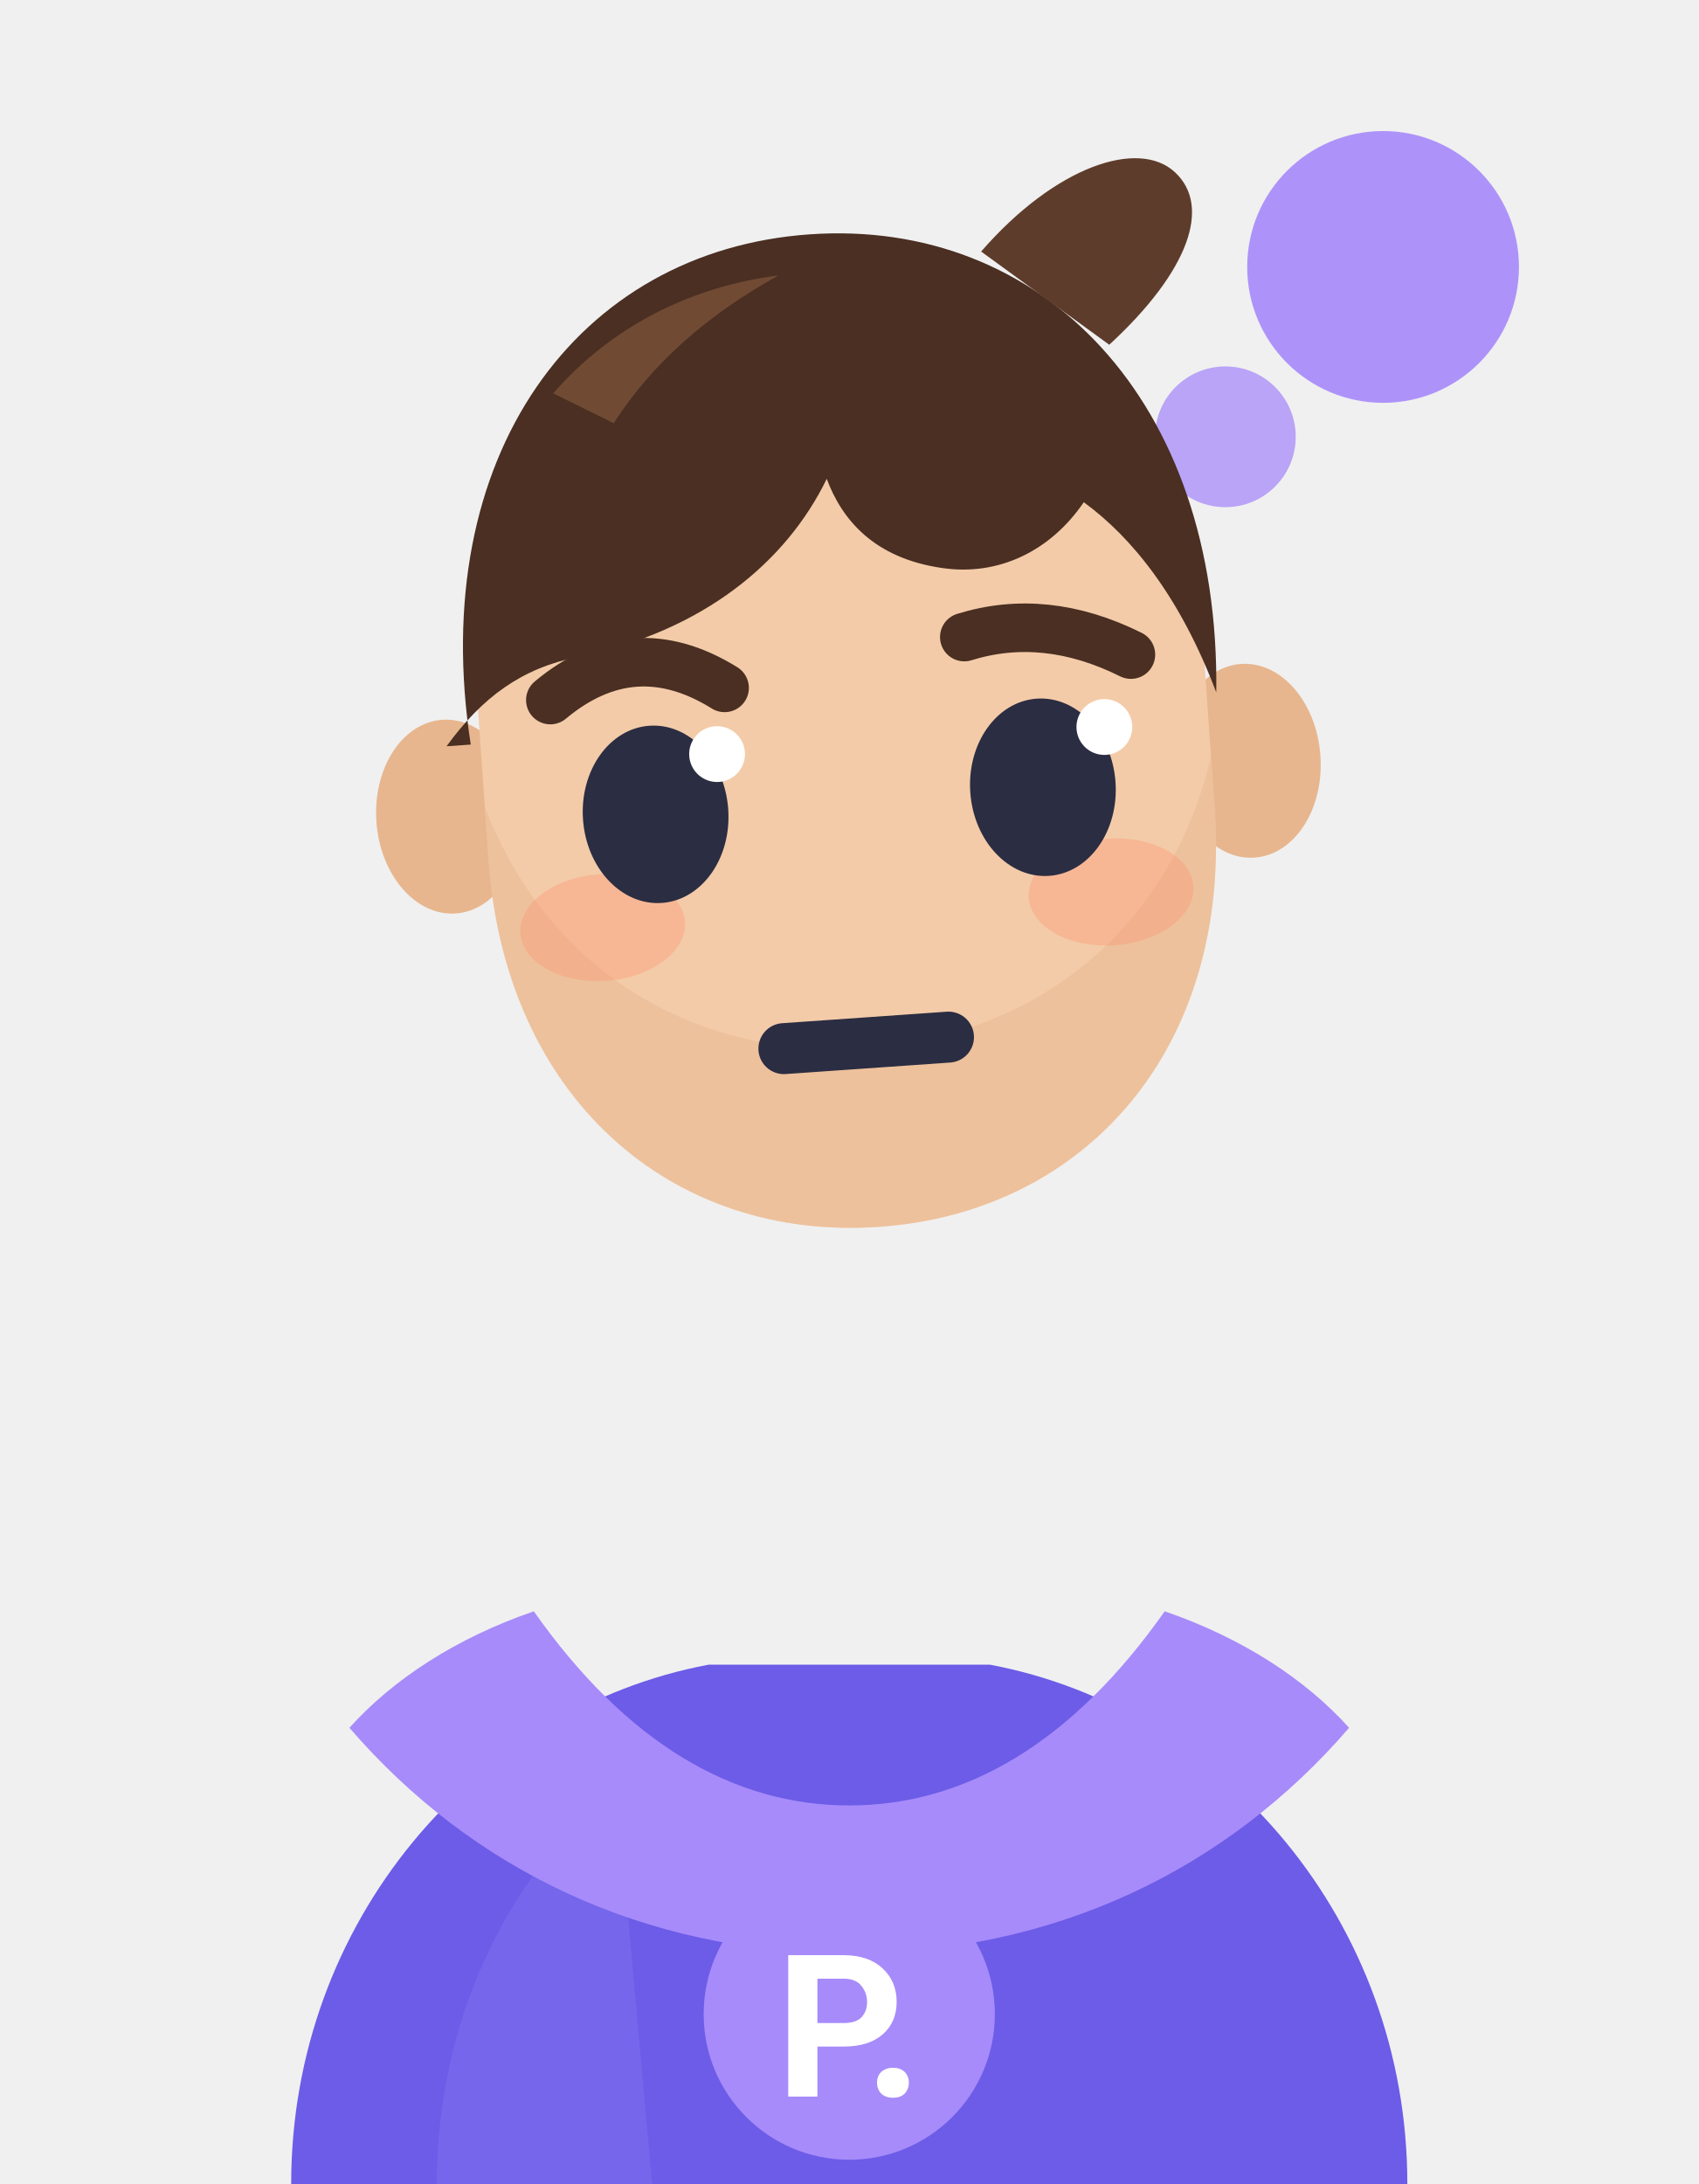
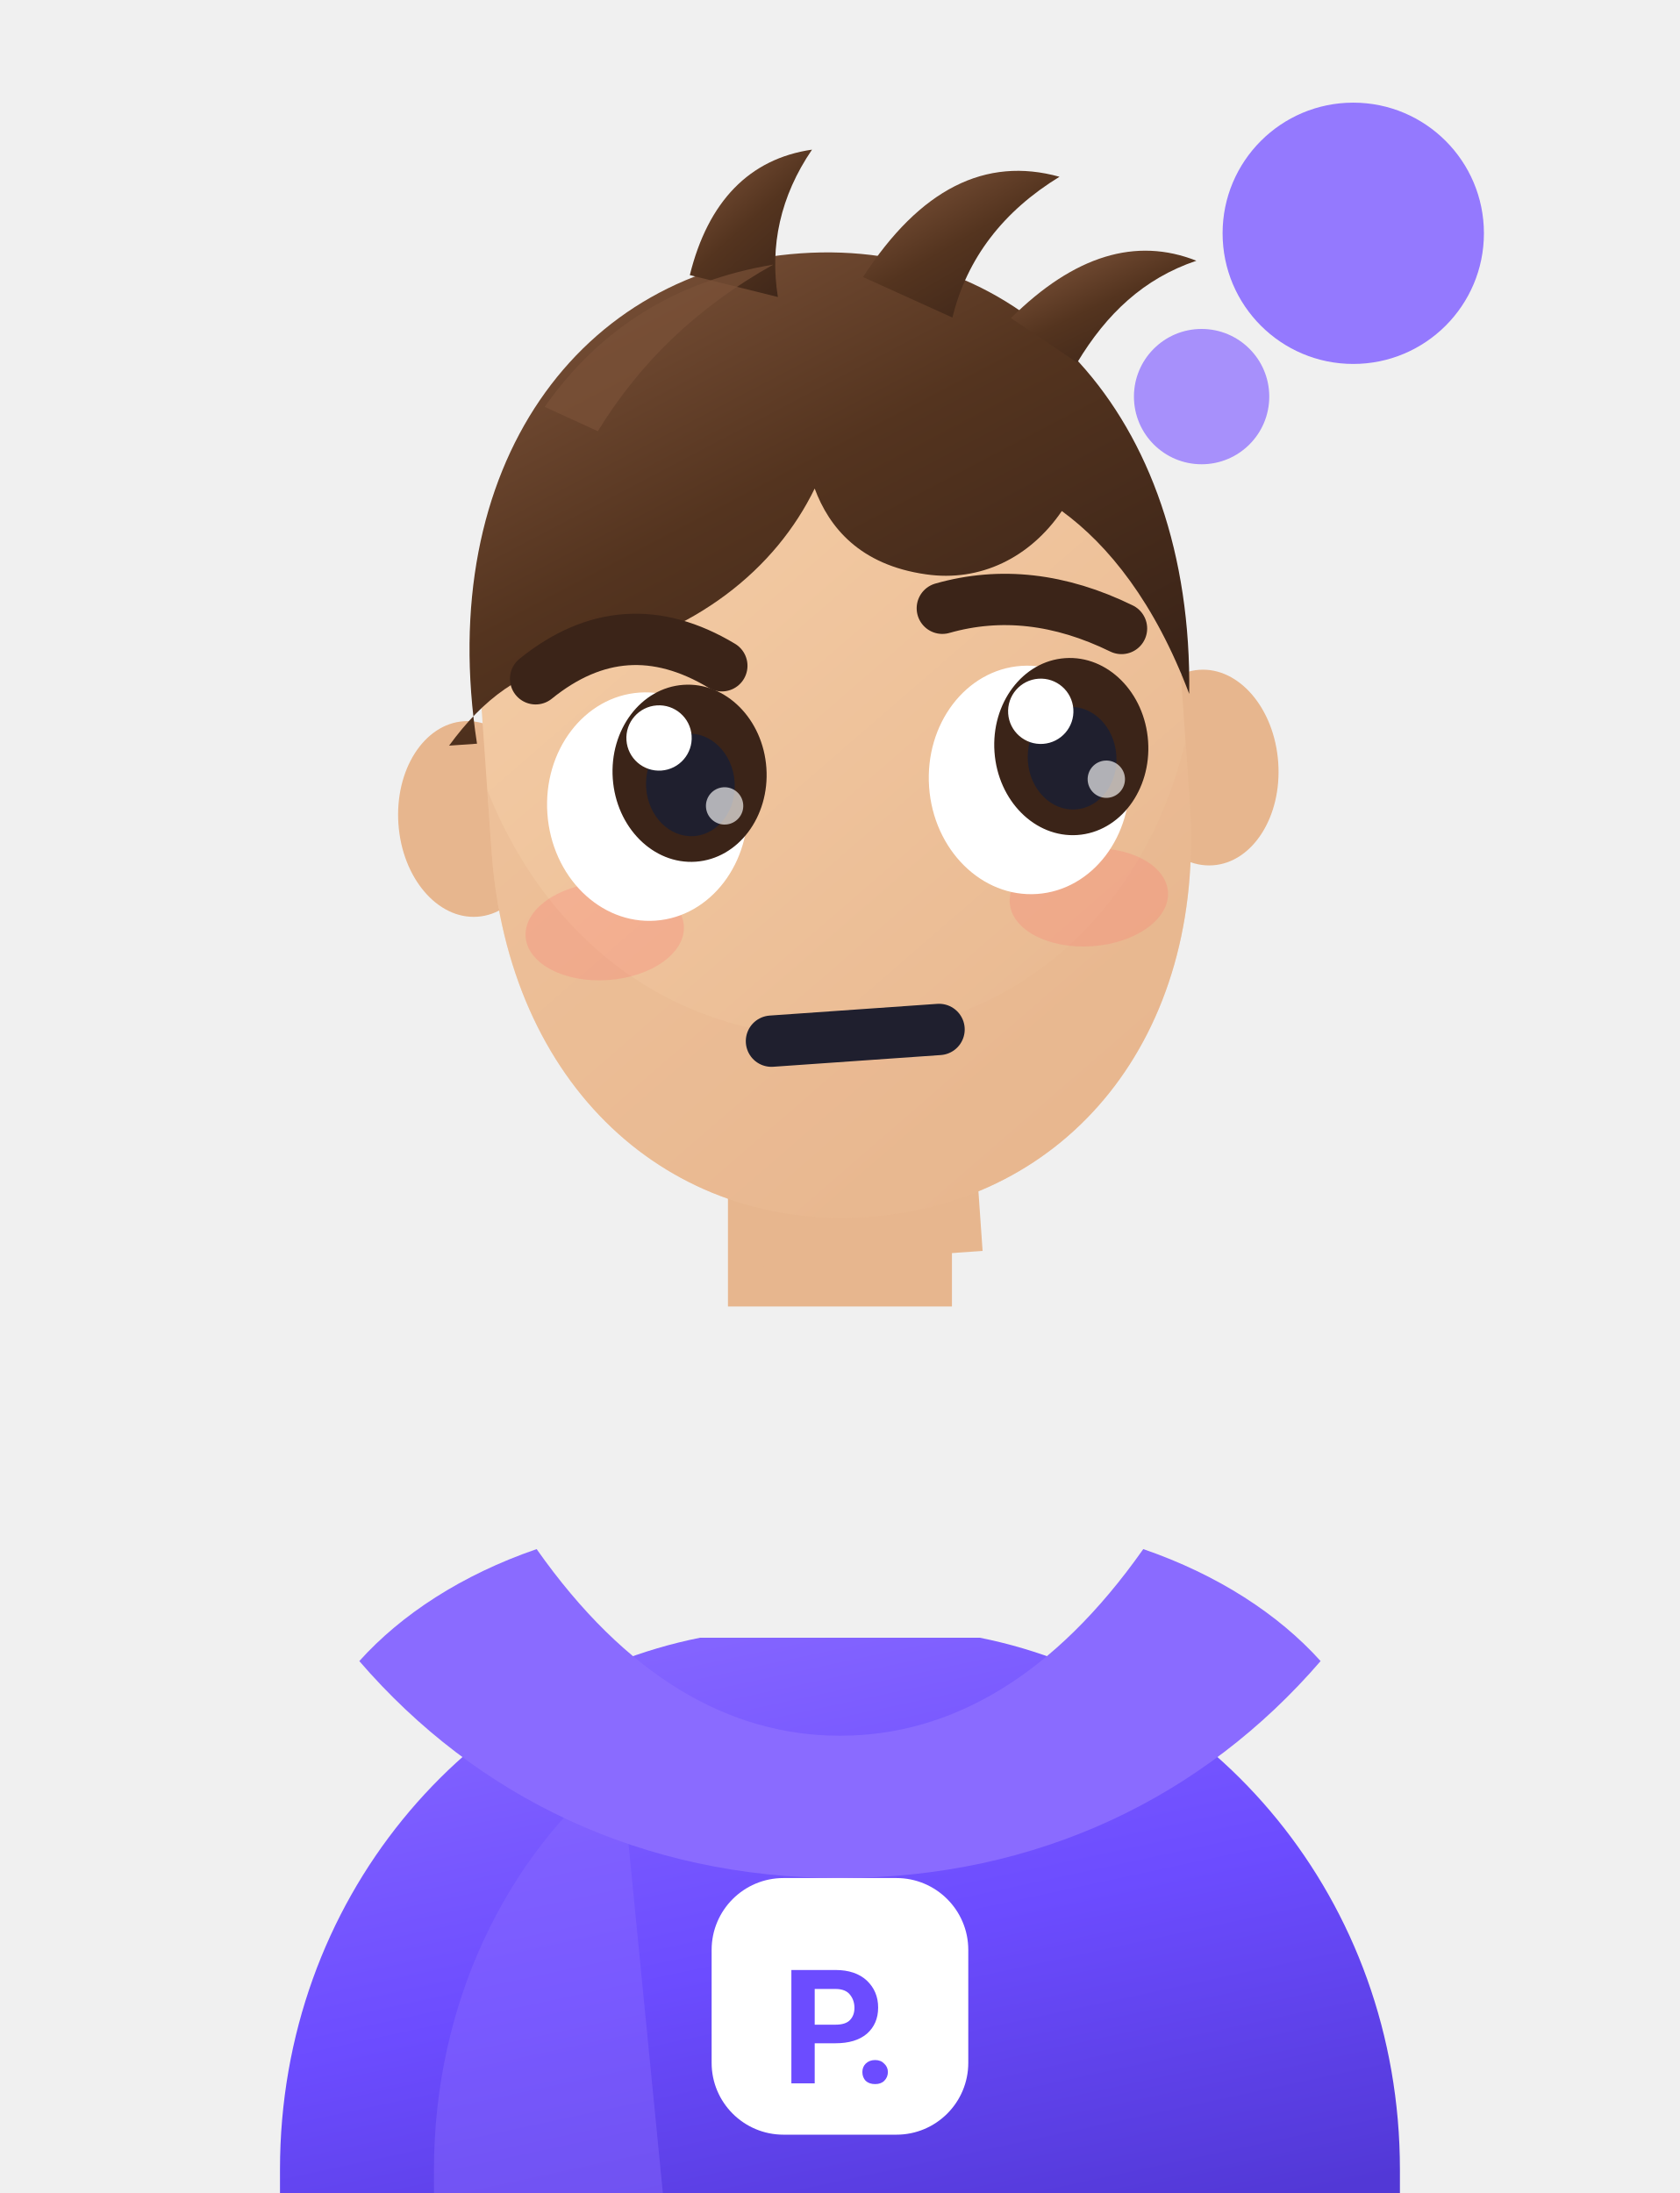
- <svg xmlns="http://www.w3.org/2000/svg" viewBox="15 1 70 90" width="70" height="90">
-   <g fill="#A78BFA">
-     <circle cx="72" cy="12" r="5.6" opacity=".92" />
-     <circle cx="65.5" cy="19" r="2.9" opacity=".75" />
+ <svg xmlns="http://www.w3.org/2000/svg" viewBox="14 1 72 94" width="72" height="94">
+   <defs>
+     <linearGradient id="hoodie" x1="0" y1="0" x2=".35" y2="1">
+       <stop offset="0" stop-color="#8A6BFF" />
+       <stop offset=".55" stop-color="#6C4CFF" />
+       <stop offset="1" stop-color="#5238D6" />
+     </linearGradient>
+     <linearGradient id="skin" x1=".25" y1="0" x2=".8" y2="1">
+       <stop offset="0" stop-color="#F6CFA8" />
+       <stop offset="1" stop-color="#E7B68E" />
+     </linearGradient>
+     <linearGradient id="hair" x1=".2" y1="0" x2=".9" y2="1">
+       <stop offset="0" stop-color="#7A5138" />
+       <stop offset=".45" stop-color="#54341F" />
+       <stop offset="1" stop-color="#3B2418" />
+     </linearGradient>
+     <linearGradient id="legs" x1="0" y1="0" x2="1" y2=".2">
+       <stop offset="0" stop-color="#2D2D3F" />
+       <stop offset="1" stop-color="#1F1F2E" />
+     </linearGradient>
+   </defs>
+   <g fill="#8A6BFF">
+     <circle cx="72" cy="11" r="5.6" opacity=".9" />
+     <circle cx="65.5" cy="18" r="2.9" opacity=".72" />
  </g>
  <g>
-     <path d="M27 99v-8c0-10.8 7.6-19.6 17.2-21.4h11.6C65.4 71.4 73 80.2 73 91v8Z" fill="#6C5CE7" />
-     <path d="M33 99v-8c0-6.6 2.8-12.6 7.4-16.4L42.6 99Z" fill="#8172F0" opacity=".45" />
-     <path d="M37 67.4c3.8 5.4 8.2 8 13 8s9.2-2.6 13-8c3.2 1.1 5.8 2.8 7.6 4.8-5 5.8-12.1 9.3-20.6 9.3s-15.6-3.5-20.6-9.3c1.8-2 4.4-3.7 7.6-4.8Z" fill="#A78BFA" />
-     <circle cx="50" cy="84" r="6" fill="#A78BFA" />
-     <text x="50" y="87.4" font-family="system-ui,-apple-system,Segoe UI,Roboto,sans-serif" font-size="8.2" font-weight="700" fill="#FFFFFF" text-anchor="middle">P.</text>
+     <path d="M45.2 44h9.6v13h-9.6Z" fill="#E7B68E" />
+     <path d="M26 101v-7c0-11.6 8-20.8 18-22.8h12c10 2 18 11.2 18 22.8v7Z" fill="url(#hoodie)" />
+     <path d="M32.6 101v-7c0-7 3-13.4 8-17.4L43 101Z" fill="#8A6BFF" opacity=".42" />
+     <path d="M37 67.4c3.8 5.4 8.2 8 13 8s9.2-2.6 13-8c3.2 1.1 5.8 2.8 7.6 4.8-5 5.8-12.1 9.3-20.6 9.3s-15.6-3.5-20.6-9.3c1.8-2 4.4-3.7 7.6-4.8Z" fill="#8A6BFF" />
+     <rect x="44.5" y="81.5" width="11" height="11" rx="3.08" fill="#FFFFFF" />
+     <text x="50" y="90.3" text-anchor="middle" font-family="system-ui,-apple-system,Segoe UI,Roboto,sans-serif" font-size="6.82" font-weight="700" fill="#6C4CFF">P.</text>
  </g>
-   <g id="head" transform="rotate(-4 50.0 34)">
-     <ellipse cx="33.5" cy="33.5" rx="3" ry="4" fill="#E7B68E" />
-     <ellipse cx="66.5" cy="33.5" rx="3" ry="4" fill="#E7B68E" />
-     <path d="M35.0 29c0-10.4 6.6-17.4 15-17.4s15 7 15 17.4v6.4c0 9.8-6.4 16.2-15 16.2s-15-6.4-15-16.2Z" fill="#F3CBA8" />
-     <path d="M50.0 51.6c-8.6 0-15-6.4-15-16.2v-2.2c2 6.6 7.6 11 15 11s13-4.4 15-11v2.2c0 9.8-6.4 16.2-15 16.2Z" fill="#E7B68E" opacity=".45" />
-     <path d="M34.6 30.6C33.6 18.6 40.4 10.6 50 10.6s16.4 8 15.4 20c-1.2-4-3-6.6-4.9-8.2-1.5 1.9-3.7 2.8-6 2.3-2.8-.6-4-2.3-4.5-4-1.9 3.3-5.5 5.9-10.7 6.6-2.4.3-4.1 1.4-5.7 3.3Z" fill="#4A2F22" />
-     <path d="M57.0 11.8c3.3-3.3 6.8-4.2 8.2-2.7 1.4 1.5.3 4.1-3.2 6.9Z" fill="#5E3C2B" />
-     <path d="M39.0 16.4c2.6-2.6 6-4 9.6-4.2-3 1.4-5.4 3.2-7.2 5.6Z" fill="#7A5138" opacity=".8" />
-     <ellipse cx="39.5" cy="38.5" rx="3.4" ry="2.2" fill="#FF8A65" opacity=".3" />
-     <ellipse cx="60.5" cy="38.5" rx="3.4" ry="2.2" fill="#FF8A65" opacity=".3" />
-     <path d="M38 29q3.6-2.6 7.2 0M55.2 27.6q3.4-.8 6.8 1.2" stroke="#4A2F22" stroke-width="2" fill="none" stroke-linecap="round" />
-     <ellipse cx="42.0" cy="34" rx="3.0" ry="3.66" fill="#2B2D42" />
-     <circle cx="44.7" cy="31.7" r="1.15" fill="#FFFFFF" />
-     <ellipse cx="58.0" cy="34" rx="3.0" ry="3.66" fill="#2B2D42" />
-     <circle cx="60.7" cy="31.7" r="1.15" fill="#FFFFFF" />
-     <path d="M46.6 44h6.8" stroke="#2B2D42" stroke-width="2.1" stroke-linecap="round" />
+   <g id="head" transform="rotate(-4 50 36)">
+     <path d="M45.2 44h9.6v11h-9.6Z" fill="#E7B68E" />
+     <path d="M45.2 44h9.6v4.6c-3.4 1.4-6.6 1.4-9.6 0Z" fill="#D2966B" opacity=".55" />
+     <ellipse cx="34.2" cy="35" rx="3.1" ry="4.2" fill="#E7B68E" />
+     <ellipse cx="65.8" cy="35" rx="3.1" ry="4.2" fill="#E7B68E" />
+     <path d="M35 30.4c0-10.8 6.7-18 15-18s15 7.2 15 18v6c0 10.2-6.5 16.8-15 16.8S35 46.6 35 36.4Z" fill="url(#skin)" />
+     <path d="M50 53.2c-8.5 0-15-6.6-15-16.8v-2.6c2.2 7 7.8 11.6 15 11.6s12.8-4.6 15-11.6v2.6c0 10.2-6.5 16.8-15 16.8Z" fill="#E7B68E" opacity=".38" />
+     <ellipse cx="39.6" cy="40.2" rx="3.4" ry="2.1" fill="#FF6B6B" opacity=".22" />
+     <ellipse cx="60.4" cy="40.2" rx="3.4" ry="2.1" fill="#FF6B6B" opacity=".22" />
+     <g fill="url(#hair)">
+       <path d="M34.7 31.8C33.7 19.8 40.5 11.8 50 11.8s16.3 8 15.3 20c-1.2-4-3-6.6-4.9-8.2-1.5 1.9-3.7 2.8-6 2.3-2.8-.6-4-2.3-4.5-4-1.9 3.3-5.5 5.9-10.7 6.6-2.4.3-4.1 1.4-5.7 3.3Z" />
+       <path d="M52.6 13c2.7-3.6 5.6-4.8 8.7-3.7-2.5 1.3-4.2 3.2-5 5.7Z" />
+       <path d="M45.2 12.4c1-3.1 2.9-4.8 5.6-5-1.5 1.9-2.1 4-1.9 6.2Z" />
+       <path d="M58.8 15.2c2.9-2.5 5.6-3.1 8.1-1.9-2.3.6-4 2-5.4 4Z" />
+     </g>
+     <path d="M38.6 17.6c2.6-3.2 6-5 10.2-5.4-3.4 1.6-6 3.8-8 6.6Z" fill="#7A5138" opacity=".7" />
+     <path d="M37.4 29.2q4-2.8 8 0M55 27.4q3.8-.8 7.6 1.4" stroke="#3B2418" stroke-width="2.2" fill="none" stroke-linecap="round" />
+     <ellipse cx="41.8" cy="35" rx="4.3" ry="4.9" fill="#FFFFFF" />
+     <ellipse cx="43.7" cy="33.7" rx="3.3" ry="3.8" fill="#3B2418" />
+     <ellipse cx="43.7" cy="34.2" rx="1.9" ry="2.2" fill="#1F1F2E" />
+     <circle cx="42.5" cy="32.1" r="1.4" fill="#FFFFFF" />
+     <circle cx="45.1" cy="35.2" r=".8" fill="#FFFFFF" opacity=".65" />
+     <ellipse cx="58.2" cy="35" rx="4.3" ry="4.9" fill="#FFFFFF" />
+     <ellipse cx="60.1" cy="33.7" rx="3.3" ry="3.8" fill="#3B2418" />
+     <ellipse cx="60.1" cy="34.2" rx="1.9" ry="2.2" fill="#1F1F2E" />
+     <circle cx="58.9" cy="32.1" r="1.4" fill="#FFFFFF" />
+     <circle cx="61.5" cy="35.2" r=".8" fill="#FFFFFF" opacity=".65" />
+     <path d="M46.4 45.4h7.2" stroke="#1F1F2E" stroke-width="2.2" stroke-linecap="round" />
  </g>
</svg>
